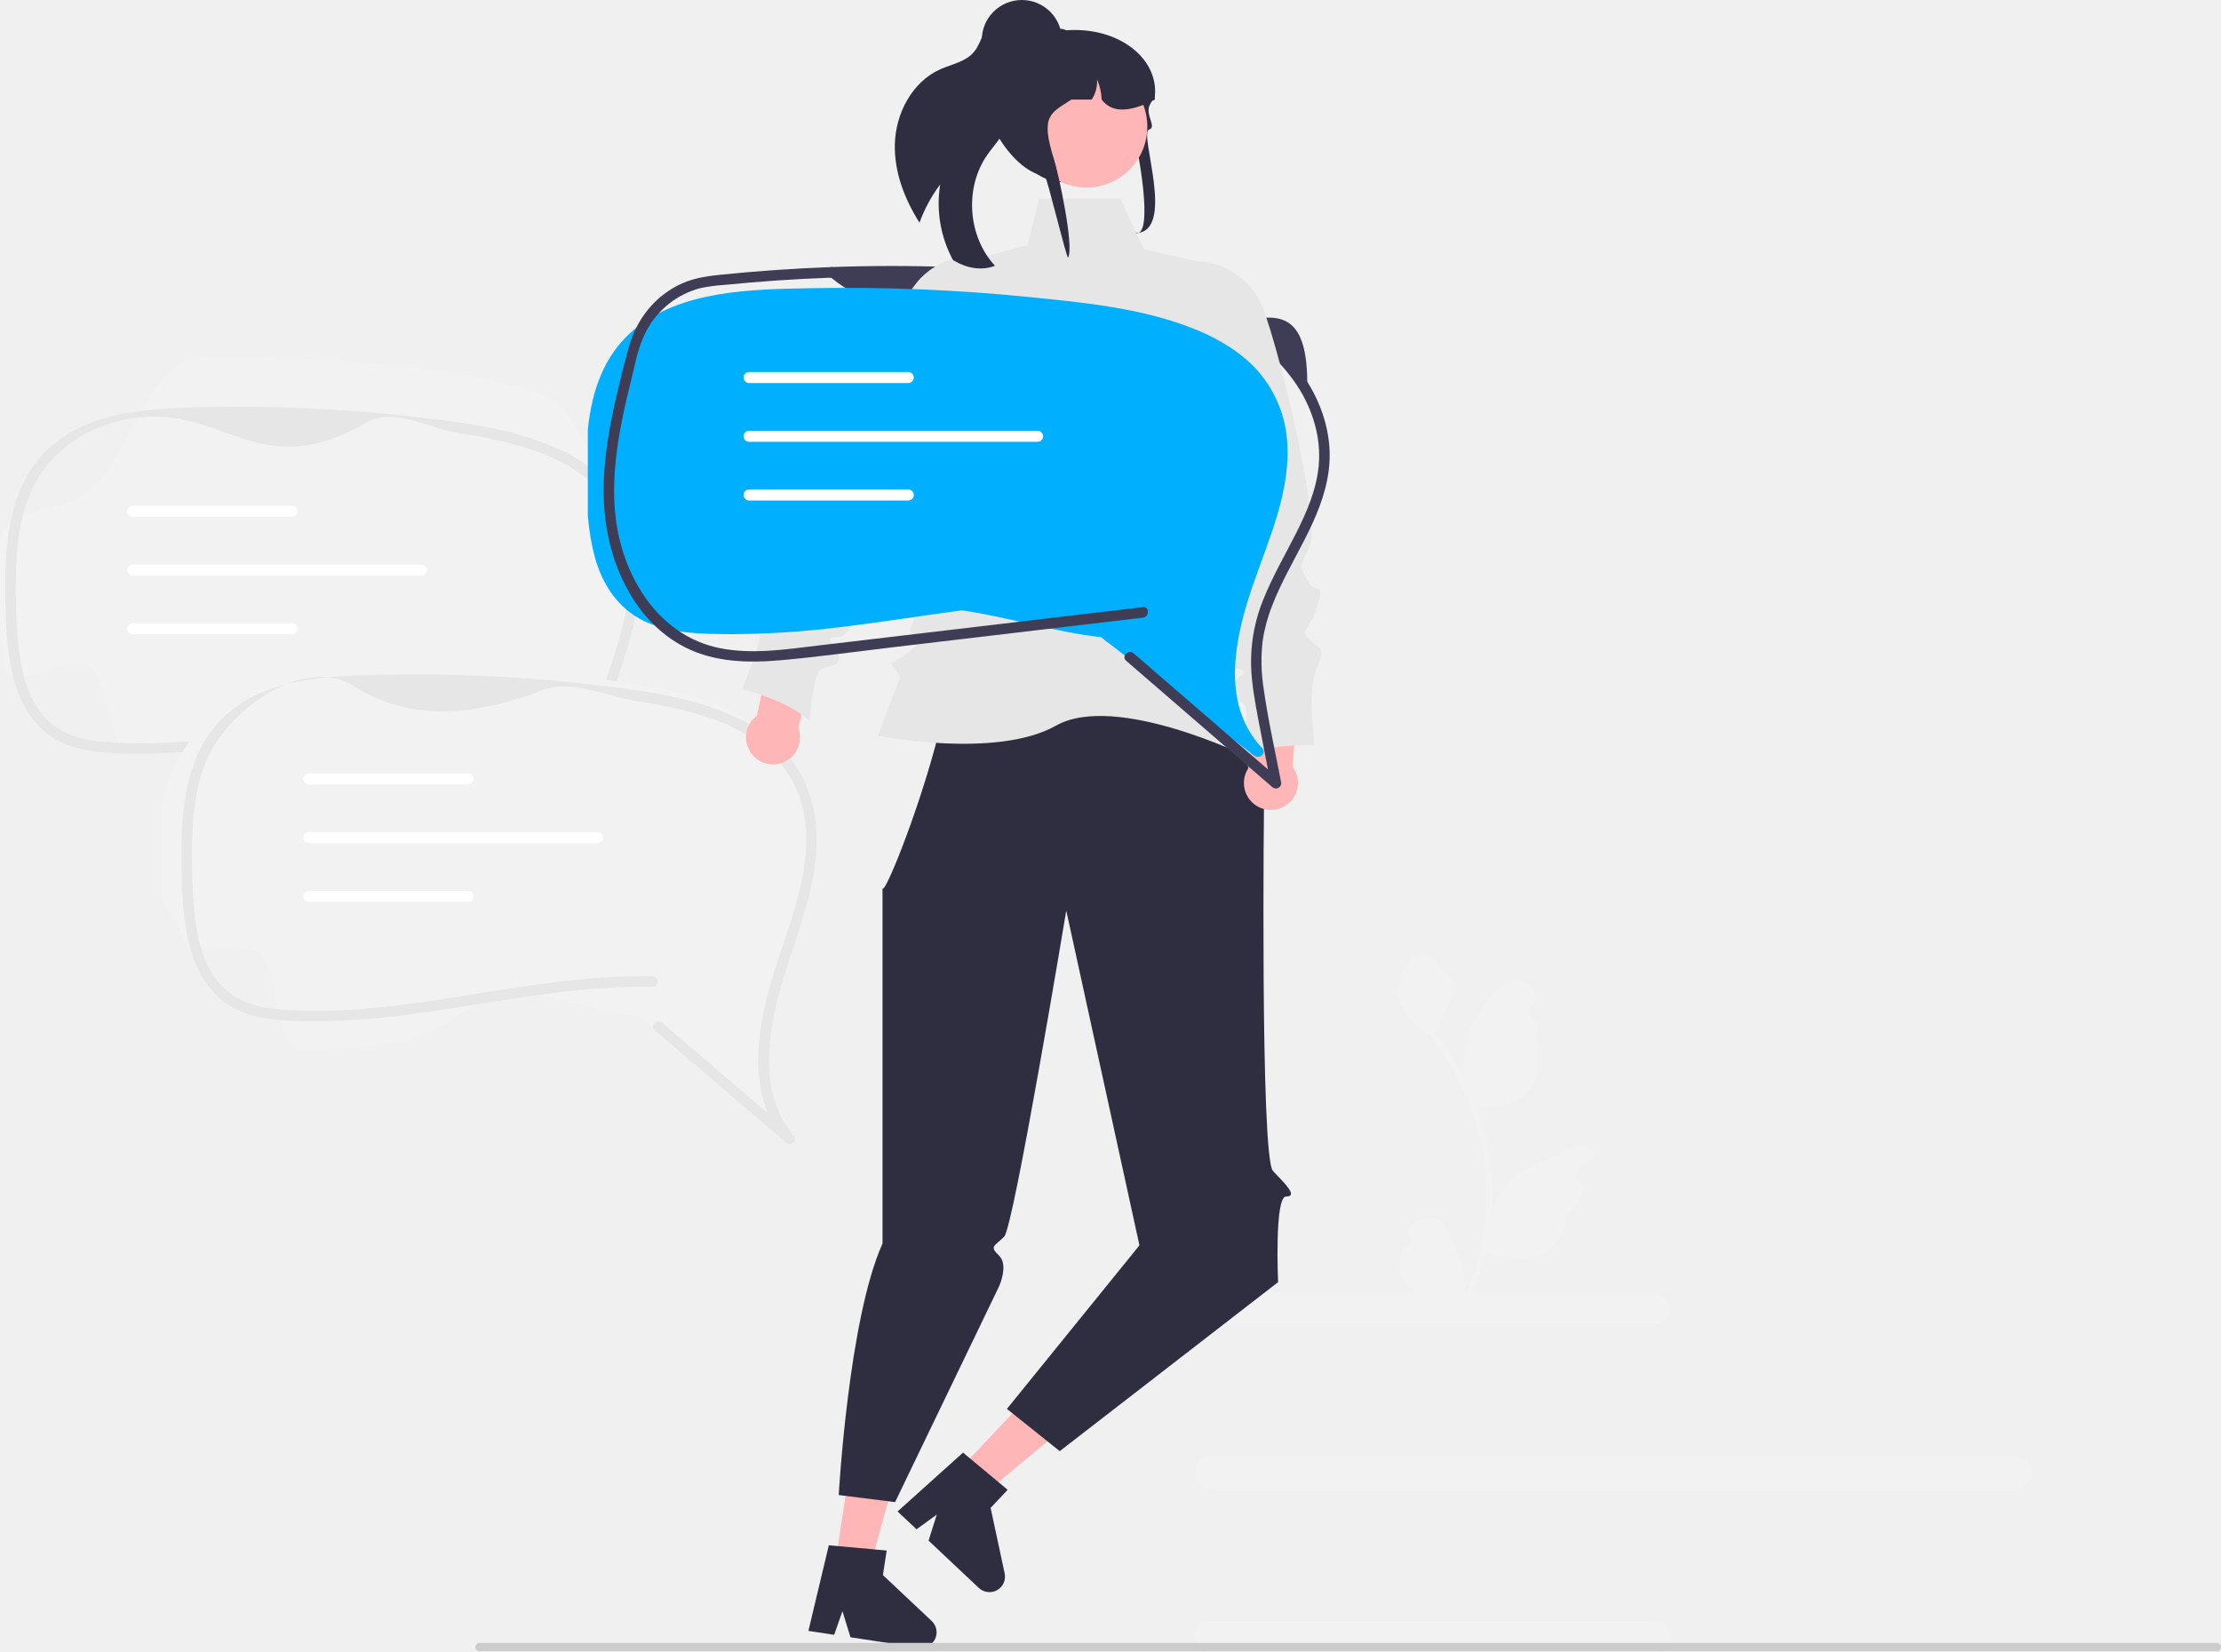
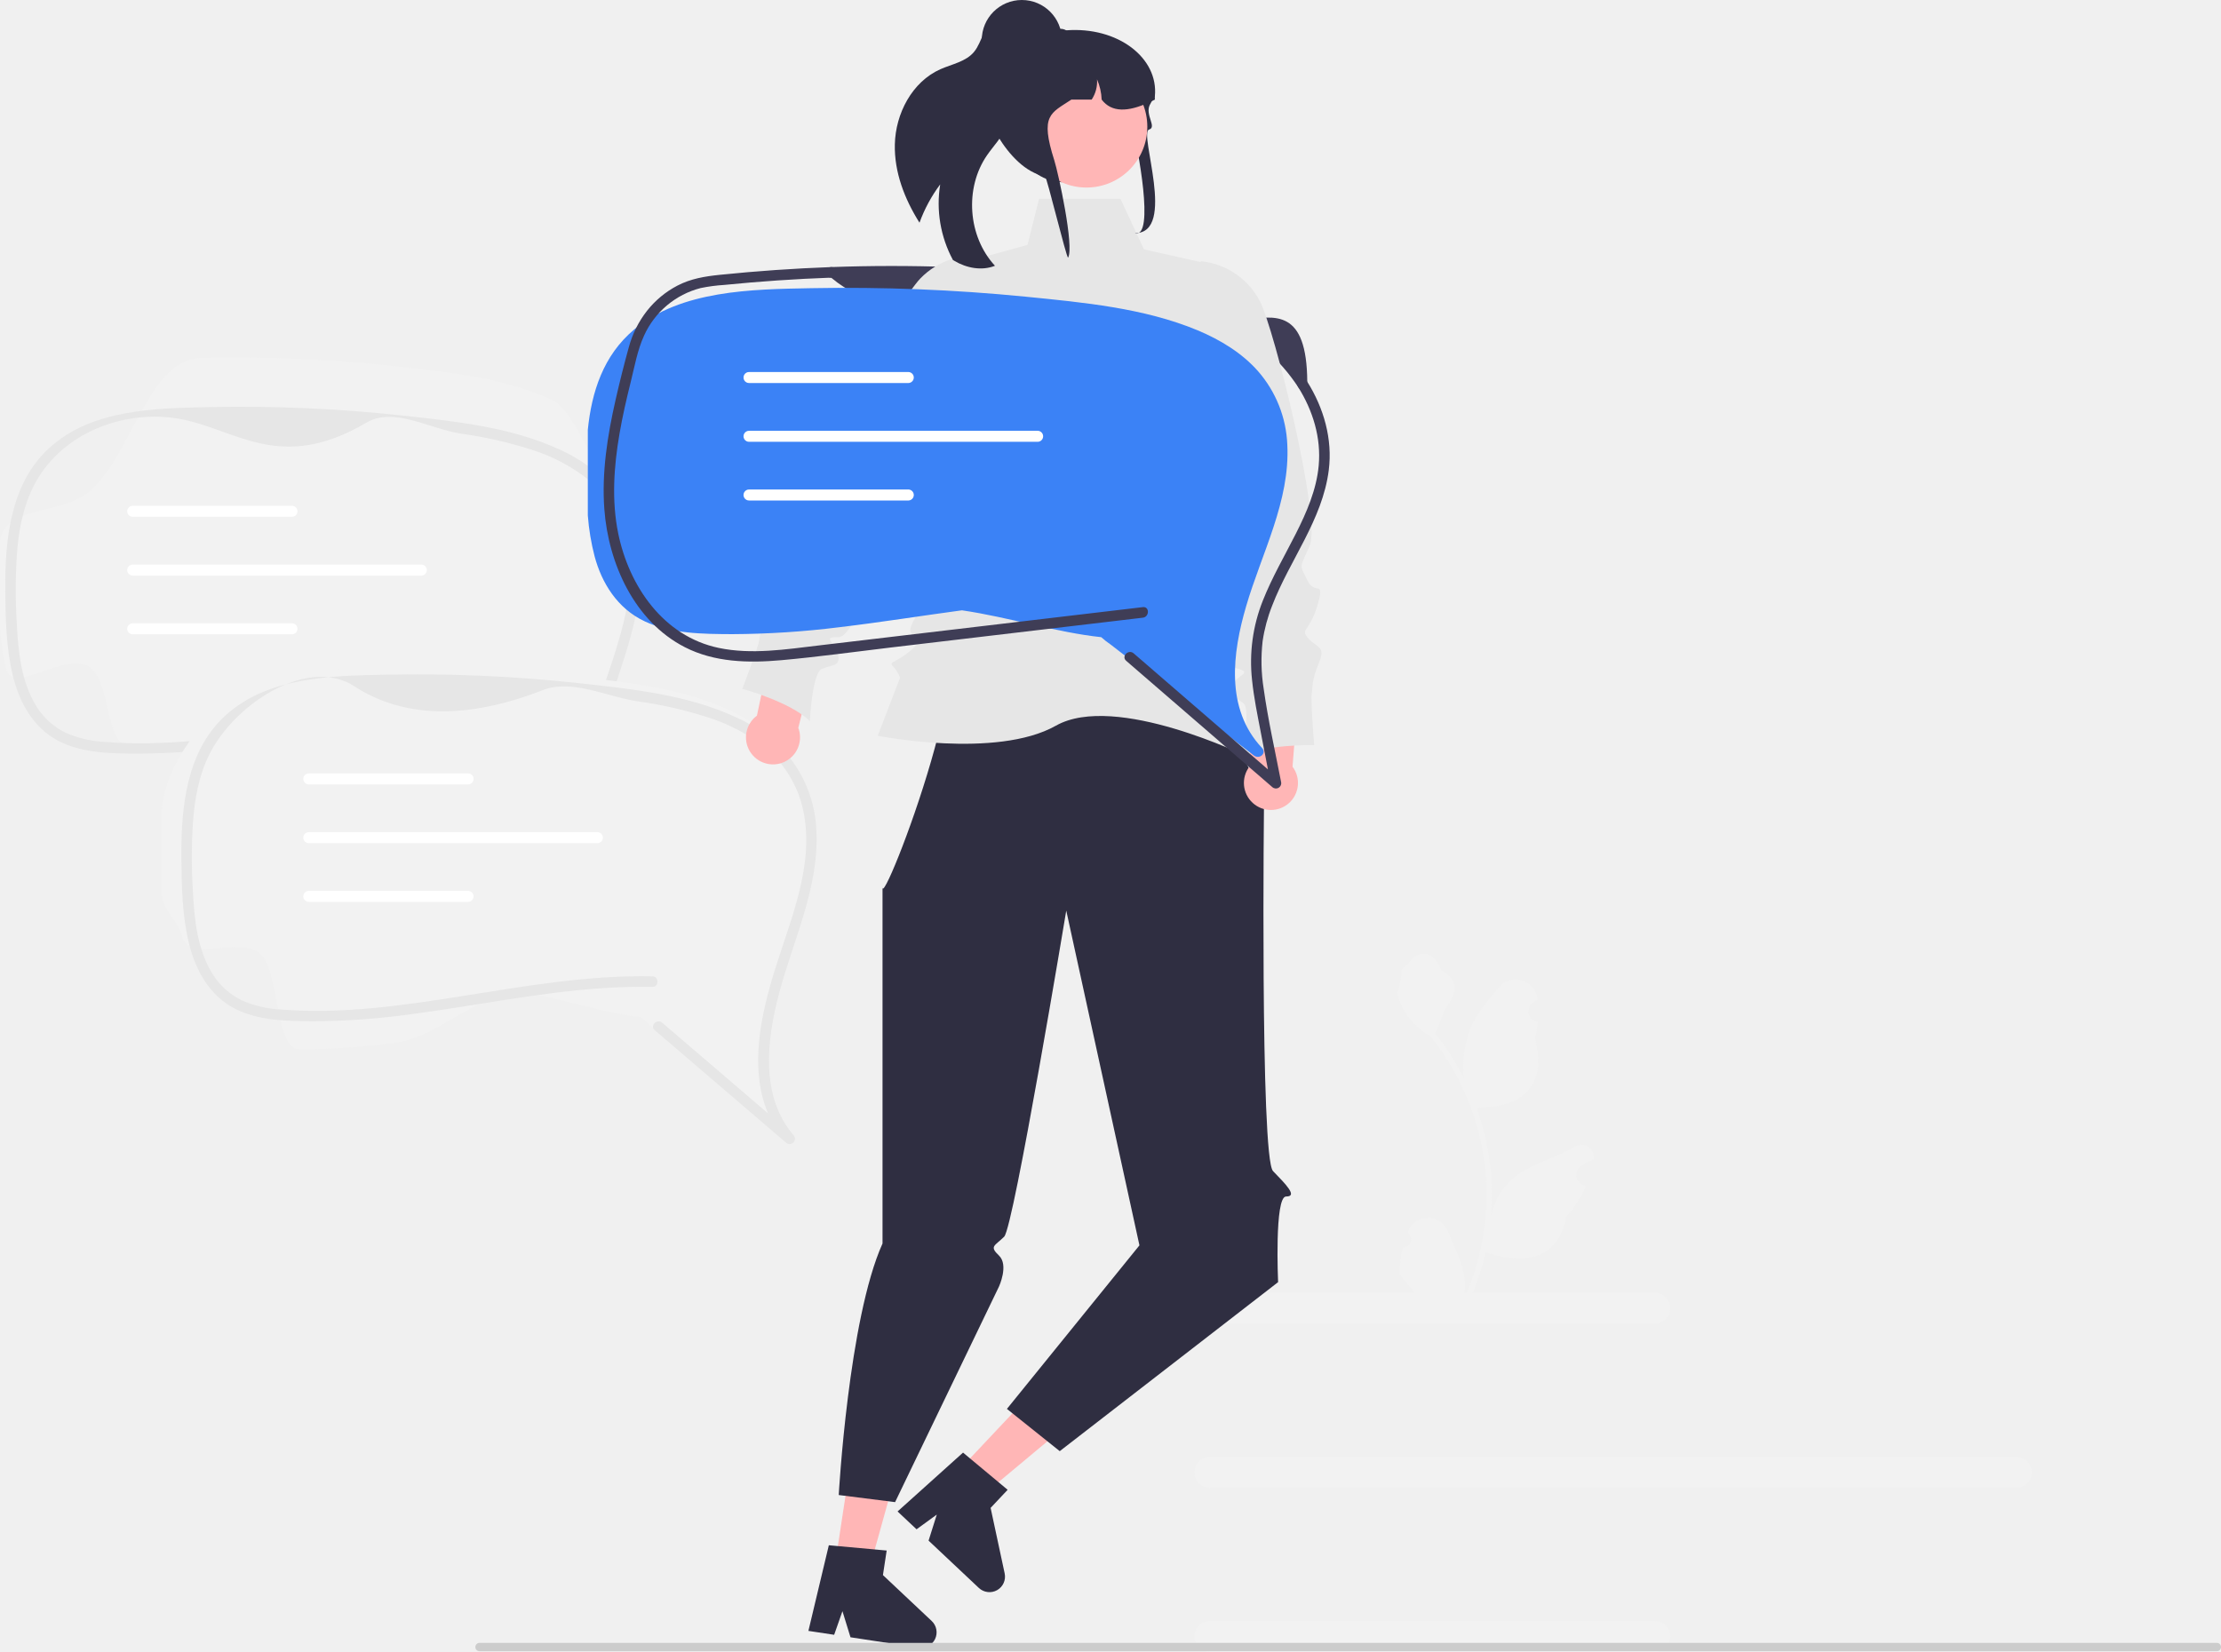
<svg xmlns="http://www.w3.org/2000/svg" data-name="Layer 1" width="630.644" height="469.151" viewBox="0 0 630.644 469.151">
  <path d="M520.672,294.28c18.554,15.527,39.239,2.527,59.064,1.534,9.194-.461,18.369,1.756,27.43,3.41,8.6,1.569,17.169,3.852,25.032,7.745a52.167,52.167,0,0,1,21.083,18.384c1.037,1.621,2.602.424,2.59-1.514-.125-20.582-9.024-18.916-18.315-17.398-8.833,1.443-16.342-7.323-25.059-9.209a244.689,244.689,0,0,0-27.61-3.935q-15.076-1.497-30.227-2.031-16.988-.599-33.988.014c-1.925.068-1.934,3.069,0,3Z" transform="translate(-284.678 -215.4245)" fill="#3f3d56" />
  <path d="M458.088,459.86a1.5,1.5,0,0,1-2.12,2.12q-18.39-15.765-36.78-31.51a.177.177,0,0,0-.05-.04,22.653,22.653,0,0,1-2.41-2.09c-11.41-1.33-23.95-5.73-35.83-7.64-10.49,1.56-20.95,3.42-31.47,4.8a208.189,208.189,0,0,1-27.66,1.98c-7.53-.04-5.351-19.344-12.181-22.904-7.1-3.7-21.339,8.274-23.159.794a72.31,72.31,0,0,1-1.75-11.65v-24.39c.97-10.62,17.879-7.344,25.909-14.754,12.05-11.12,16.141-37.206,31.561-37.516a424.938,424.938,0,0,1,55.03,2.41c14.9,1.64,30.57,3.23,44.35,9.58,5.91,2.73,11.48,18.52,15.55,23.65a35.908,35.908,0,0,1,7.51,20.88c.73,16.09-6.59,30.81-10.6,46C450.508,432.73,448.548,448.67,458.088,459.86Z" transform="translate(-284.678 -215.4245)" fill="#f2f2f2" />
  <path d="M420.581,432.011q18.644,15.981,37.294,31.955a1.501,1.501,0,0,0,2.121-2.121c-9.539-11.182-7.579-27.122-4.102-40.279,4.015-15.191,11.335-29.906,10.602-45.992a35.853,35.853,0,0,0-7.512-20.883,42.1,42.1,0,0,0-15.546-11.648c-13.779-6.35-29.446-7.947-44.353-9.583a424.614,424.614,0,0,0-55.023-2.413c-15.425.317-33.468.599-45.517,11.722-10.973,10.13-12.472,26.06-12.366,40.125.061,8.149.218,16.518,2.155,24.471,1.821,7.476,5.77,14.757,12.872,18.456,6.831,3.558,14.947,3.613,22.47,3.65a205.776,205.776,0,0,0,27.659-1.985c18.342-2.399,36.509-6.275,54.999-7.446,4.525-.287,9.063-.414,13.597-.319,1.931.04,1.931-2.96,0-3-17.979-.376-35.772,2.712-53.462,5.523-17.11,2.72-34.6,5.283-51.967,3.907a31.574,31.574,0,0,1-11.049-2.556,19.937,19.937,0,0,1-8.25-7.283c-4.521-7.041-5.378-15.861-5.768-24.076a148.66,148.66,0,0,1,.197-21.341c.666-6.884,2.271-13.866,5.937-19.809,8.361-13.556,25.267-19.197,39.695-16.762,16.247,2.742,28.675,15.729,53.468,1.135,7.782-4.581,17.981,1.794,26.911,3.141a118.045,118.045,0,0,1,19.676,4.453,50.205,50.205,0,0,1,16.95,9.009A31.543,31.543,0,0,1,462.677,369.253c3.443,15.457-3.382,30.886-7.892,45.351-4.02,12.894-7.45,28.038-2.037,41.048a31.241,31.241,0,0,0,5.127,8.315l2.121-2.121q-18.644-15.981-37.294-31.955c-1.459-1.25-3.59.862-2.121,2.121Z" transform="translate(-284.678 -215.4245)" fill="#e6e6e6" />
  <path d="M367.618,362.212H322.398a1.565,1.565,0,1,1,0-3.129h45.221a1.565,1.565,0,0,1,0,3.129Z" transform="translate(-284.678 -215.4245)" fill="#fff" />
  <path d="M367.618,395.576H322.398a1.565,1.565,0,1,1,0-3.129h45.221a1.565,1.565,0,0,1,0,3.129Z" transform="translate(-284.678 -215.4245)" fill="#fff" />
  <path d="M404.345,378.905H322.398a1.565,1.565,0,1,1,0-3.129h81.947a1.565,1.565,0,0,1,0,3.129Z" transform="translate(-284.678 -215.4245)" fill="#fff" />
  <path d="M508.088,535.86a1.5,1.5,0,0,1-2.12,2.12q-18.39-15.765-36.78-31.51a.177.177,0,0,0-.05-.04,22.653,22.653,0,0,1-2.41-2.09c-11.41-1.33-23.95-5.73-35.83-7.64-10.49,1.56-22.95,13.42-33.47,14.8a208.189,208.189,0,0,1-27.66,1.98c-7.53-.04-5.351-24.344-12.181-27.904-7.1-3.7-19.339,3.274-21.159-4.206-.93-3.81-5.522-7.72-5.822-11.65v-24.39c.97-10.62,8.002-21.14,16.032-28.55,12.05-11.12,30.09-11.41,45.51-11.72a424.938,424.938,0,0,1,55.03,2.41c14.9,1.64,30.57,3.23,44.35,9.58a42.181,42.181,0,0,1,15.55,11.65,35.908,35.908,0,0,1,7.51,20.88c.73,16.09-6.59,30.81-10.6,46C500.508,508.73,498.548,524.67,508.088,535.86Z" transform="translate(-284.678 -215.4245)" fill="#f2f2f2" />
  <path d="M470.581,508.011q18.644,15.981,37.294,31.955a1.501,1.501,0,0,0,2.121-2.121c-9.539-11.182-7.579-27.122-4.102-40.279,4.015-15.191,11.335-29.906,10.602-45.992a35.853,35.853,0,0,0-7.512-20.883,42.1,42.1,0,0,0-15.546-11.648c-13.779-6.35-29.446-7.947-44.353-9.583a424.614,424.614,0,0,0-55.023-2.413c-15.425.317-33.468.599-45.517,11.722-10.973,10.13-12.472,26.06-12.366,40.125.061,8.149.218,16.518,2.155,24.471,1.821,7.476,5.77,14.757,12.872,18.456,6.831,3.558,14.947,3.613,22.47,3.65a205.776,205.776,0,0,0,27.659-1.985c18.342-2.399,36.509-6.275,54.999-7.446,4.525-.287,9.063-.414,13.597-.319,1.931.04,1.931-2.96,0-3-17.979-.376-35.772,2.712-53.462,5.523-17.11,2.72-34.6,5.283-51.967,3.907a31.574,31.574,0,0,1-11.049-2.556,19.937,19.937,0,0,1-8.25-7.283c-4.521-7.041-5.378-15.861-5.768-24.076a148.66,148.66,0,0,1,.197-21.341c.666-6.884,2.271-13.866,5.937-19.809,8.361-13.556,27.424-24.732,39.695-16.762,14.02,9.106,31.951,9.5,53.468,1.135,8.417-3.272,17.981,1.794,26.911,3.141a118.045,118.045,0,0,1,19.676,4.453,50.205,50.205,0,0,1,16.95,9.009A31.543,31.543,0,0,1,512.677,445.253c3.443,15.457-3.382,30.886-7.892,45.351-4.02,12.894-7.45,28.038-2.037,41.048a31.241,31.241,0,0,0,5.127,8.315l2.121-2.121q-18.644-15.981-37.294-31.955c-1.459-1.25-3.59.862-2.121,2.121Z" transform="translate(-284.678 -215.4245)" fill="#e6e6e6" />
  <path d="M417.618,438.212H372.398a1.565,1.565,0,1,1,0-3.129h45.221a1.565,1.565,0,0,1,0,3.129Z" transform="translate(-284.678 -215.4245)" fill="#fff" />
  <path d="M417.618,471.576H372.398a1.565,1.565,0,1,1,0-3.129h45.221a1.565,1.565,0,0,1,0,3.129Z" transform="translate(-284.678 -215.4245)" fill="#fff" />
  <path d="M454.345,454.905H372.398a1.565,1.565,0,1,1,0-3.129h81.947a1.565,1.565,0,0,1,0,3.129Z" transform="translate(-284.678 -215.4245)" fill="#fff" />
  <path d="M754.579,591.337H628.206a4.372,4.372,0,1,1,0-8.745H754.579a4.372,4.372,0,0,1,0,8.745Z" transform="translate(-284.678 -215.4245)" fill="#f2f2f2" />
  <path d="M754.579,684.576H628.206a4.372,4.372,0,1,1,0-8.745H754.579a4.372,4.372,0,0,1,0,8.745Z" transform="translate(-284.678 -215.4245)" fill="#f2f2f2" />
  <path d="M857.215,637.987H628.206a4.372,4.372,0,1,1,0-8.745H857.215a4.372,4.372,0,0,1,0,8.745Z" transform="translate(-284.678 -215.4245)" fill="#f2f2f2" />
  <polygon points="272.199 417.653 279.379 424.41 309.439 399.318 298.843 389.345 272.199 417.653" fill="#ffb6b6" />
  <path d="M569.949,662.296l-3.99-18.603,4.835-5.137-2.603-2.178-8.082-6.735-1.977-1.656-18.591,16.721,5.389,5.066,5.745-4.179-2.331,7.397,14.273,13.436a4.408,4.408,0,0,0,7.332-4.133Z" transform="translate(-284.678 -215.4245)" fill="#2f2e41" />
  <polygon points="237.201 443.782 246.948 445.264 257.428 407.535 243.043 405.349 237.201 443.782" fill="#ffb6b6" />
  <path d="M549.237,675.824l-13.853-13.042,1.06-6.975-3.379-.313-10.477-.95-2.568-.239-5.798,24.323,7.313,1.107,2.353-6.703,2.285,7.412,19.379,2.947a4.408,4.408,0,0,0,3.685-7.566Z" transform="translate(-284.678 -215.4245)" fill="#2f2e41" />
  <path d="M615.649,391.189l27.953,50.064s-1.166,102.965,2.549,106.784,7.078,7.244,3.715,7.213-2.278,24.327-2.278,24.327l-62,48-15-12,37.631-46.449-20.782-95.077s-14.93,89.913-17.621,92.604-4.314,2.672-1.484,5.372,0,8.808,0,8.808l-29.498,61.221-16-2.018s2.774-49.979,12.433-71.435V467.208c-.728,8.693,33.303-79.296,12.493-72.692C554.342,392.427,615.649,391.189,615.649,391.189Z" transform="translate(-284.678 -215.4245)" fill="#2f2e41" />
  <path d="M602.826,271.88H579.717l-3.272,13.087L558.678,289.88s-8.788,58.28-1.407,62.981,2.234,19.406,2.234,19.406-18.381,19.851-16.175,22.792,6.681-1.534,1.502,3.644-8.119,4.443-6.649,5.914a9.369,9.369,0,0,1,2.069,3.265l-6.342,16.513s33.682,6.691,50.593-2.867,54.408,8.823,54.408,8.823-1.929-9.651-3.538-11.075-5.36,2.177-2.75-2.565,4.817-2.536,2.611-4.741-11.764-31.615-11.764-31.615-7.352-16.175.735-22.792,11.167-28.321,11.167-28.321l-9.695-39.361-16.177-3.636Z" transform="translate(-284.678 -215.4245)" fill="#e6e6e6" />
  <path d="M511.351,422.146l5.55-22.246-12.266-4.944-5.031,23.729a7.675,7.675,0,1,0,11.747,3.461Z" transform="translate(-284.678 -215.4245)" fill="#ffb6b6" />
  <path d="M565.263,288.393l-.366-.063a21.259,21.259,0,0,0-18.854,6.144c-6.283,6.464-34.329,54.535-33.32,62.569.941,7.492,1.304,5.826-2.122,9.651s-4.73-2-4.783,5.964,2.99,7.895-.244,9.843-5.373.591-4.783,5.964-.314,6.799-.505,8.677-4.835,13.929-4.835,13.929,13.668,3.67,19.18,9.166c0,0,.627-13.599,3.409-14.833s5.373-.591,4.591-4.086-4.799-5.043.122-4.921,12.523-26.049,12.523-26.049l32.869-59.969Z" transform="translate(-284.678 -215.4245)" fill="#e6e6e6" />
  <path d="M639.439,433.166l.987-22.907,13.164-1.262-1.906,24.181a7.675,7.675,0,1,1-12.246-.013Z" transform="translate(-284.678 -215.4245)" fill="#ffb6b6" />
  <path d="M625.678,289.615l.369.043a21.259,21.259,0,0,1,16.337,11.24c4.191,7.98,17.451,62.032,14.205,69.45-3.028,6.918-2.903,5.217-.702,9.857s5.103-.576,2.895,7.076-5.107,6.723-2.558,9.508,4.985,2.091,2.895,7.076-1.628,6.609-1.977,8.464.686,14.728.686,14.728-14.148-.357-20.992,3.349c0,0,3.256-13.218.938-15.191s-4.985-2.091-3.244-5.221,6.033-3.475,1.279-4.754-4.62-28.531-4.62-28.531L616.678,309.88Z" transform="translate(-284.678 -215.4245)" fill="#e6e6e6" />
  <path d="M538.765,256.44c-.183,7.888,2.764,15.525,6.999,22.234a42.179,42.179,0,0,1,5.879-10.878,33.864,33.864,0,0,0,3.604,21.446,4.54,4.54,0,0,0,.386.247c3.452,2.076,7.828,2.917,11.562,1.418-7.715-8.317-8.697-22.096-2.229-31.424,1.831-2.647,4.2-4.988,5.334-8,1.791-4.806.069-10.098-1.017-15.109-1.016-4.664-1.193-10.214,1.936-13.632a3.288,3.288,0,0,0-3.013-1.387c-1.929.273-3.333,1.949-4.228,3.676-.894,1.727-1.484,3.641-2.731,5.133-2.308,2.792-6.239,3.452-9.551,4.923C543.675,238.659,538.958,247.663,538.765,256.44Z" transform="translate(-284.678 -215.4245)" fill="#2f2e41" />
  <path d="M606.291,251.93c-.458-1.604,2.701,8.203,1.177,8.38-6.944.797-16.477,4.944-21.314,6.879-.218-.025-.436-.051-.647-.082-.519-.057-1.025-.139-1.525-.234-11.262-2.131-15.593-19.431-15.593-19.589,0-.778,1.867-22.138,4.807-22.455a21.674,21.674,0,0,1,2.325-.126h7.297a33.91,33.91,0,0,1,4.58-.664h.013c14.689-1.119,26.272,7.834,25.189,18.729-.006.013-.019.025-.026.038-.314.468-.589.911-.833,1.334-.237.398-.436.778-.609,1.138-1.339,2.782,2.103,6.283-.179,6.936-3.035.869,7.983,29.434-4.031,29.434C612.767,283.309,607.556,256.356,606.291,251.93Z" transform="translate(-284.678 -215.4245)" fill="#2f2e41" />
  <circle cx="308.5" cy="35.99" r="17.276" fill="#ffb6b6" />
  <path d="M612.601,243.71c-.288.152-.57.291-.858.43-.301.145-.602.291-.903.424-5.785,2.624-10.493,2.915-13.351-.854a15.972,15.972,0,0,0-1.313-5.754,9.248,9.248,0,0,1-1.525,5.754H588.898c-5.926,3.933-8.969,4.344-4.856,17.255,1.147,3.598,5.706,24.533,3.913,27.638-.519-.057-6.039-22.988-6.539-23.083-11.262-2.131-18.418-20.685-17.502-21.735a19.344,19.344,0,0,1,2.005-8.606,19.794,19.794,0,0,1,7.521-8.182,34.88,34.88,0,0,1,6.009-2.257c.051-.013.096-.025.147-.038.634-.171,1.281-.329,1.928-.462a35.469,35.469,0,0,1,4.049-.613c.096-.006.192-.013.282-.013a3.051,3.051,0,0,1,1.544.424c.006,0,.006.006.013.006a2.907,2.907,0,0,1,.858.765,2.94,2.94,0,0,1,.628,1.827h6.406q.356,0,.711.019a17.177,17.177,0,0,1,16.56,16.149C612.594,243.109,612.601,243.406,612.601,243.71Z" transform="translate(-284.678 -215.4245)" fill="#2f2e41" />
  <circle cx="290.15" cy="11.381" r="11.381" fill="#2f2e41" />
  <path d="M682.973,569.718a2.269,2.269,0,0,0,1.645-3.933l-.155-.618q.031-.074.062-.148a6.094,6.094,0,0,1,11.241.042c1.839,4.428,4.179,8.864,4.756,13.546a18.029,18.029,0,0,1-.316,6.2,72.281,72.281,0,0,0,6.575-30.021,69.766,69.766,0,0,0-.433-7.783q-.358-3.178-.995-6.31A73.119,73.119,0,0,0,690.852,509.703a19.459,19.459,0,0,1-8.093-8.397,14.843,14.843,0,0,1-1.35-4.056c.394.052,1.486-5.949,1.188-6.317.549-.833,1.532-1.247,2.131-2.06,2.982-4.043,7.091-3.337,9.236,2.157,4.582,2.313,4.627,6.148,1.815,9.837-1.789,2.347-2.035,5.522-3.604,8.035.162.207.329.407.491.614a73.592,73.592,0,0,1,7.681,12.169,30.592,30.592,0,0,1,1.826-14.21c1.748-4.217,5.025-7.769,7.91-11.415a6.279,6.279,0,0,1,11.184,3.083q.009.081.017.161-.643.363-1.259.77a3.078,3.078,0,0,0,1.241,5.602l.063.01a30.628,30.628,0,0,1-.807,4.579c3.702,14.316-4.29,19.53-15.701,19.764-.252.129-.497.258-.749.381a75.115,75.115,0,0,1,4.043,19.028,71.245,71.245,0,0,1-.052,11.503l.019-.136a18.826,18.826,0,0,1,6.427-10.87c4.946-4.063,11.933-5.559,17.268-8.824a3.533,3.533,0,0,1,5.411,3.437l-.022.143a20.675,20.675,0,0,0-2.319,1.117q-.643.363-1.259.77a3.078,3.078,0,0,0,1.241,5.602l.063.01c.045.006.084.013.129.019a30.655,30.655,0,0,1-5.639,8.829c-2.315,12.497-12.256,13.683-22.89,10.044h-.006a75.092,75.092,0,0,1-5.044,14.726H683.424c-.065-.2-.123-.407-.181-.607a20.475,20.475,0,0,0,4.986-.297c-1.337-1.641-2.674-3.294-4.011-4.935a1.119,1.119,0,0,1-.084-.097c-.678-.84-1.363-1.673-2.041-2.512l-0-.001a29.99,29.99,0,0,1,.879-7.64Z" transform="translate(-284.678 -215.4245)" fill="#f2f2f2" />
  <path d="M419.652,683.216a1.186,1.186,0,0,0,1.19,1.19h493.29a1.19,1.19,0,0,0,0-2.38H420.842A1.187,1.187,0,0,0,419.652,683.216Z" transform="translate(-284.678 -215.4245)" fill="#ccc" />
-   <path d="M643.029,427.864c1.391,1.468-.718,3.375-2.34,2.117Q620.386,414.241,600.084,398.521a.194.194,0,0,0-.055-.04,24.483,24.483,0,0,1-2.661-2.087c-12.596-1.328-26.441-5.721-39.556-7.628-11.581,1.558-23.128,3.415-34.742,4.792a253.736,253.736,0,0,1-30.536,1.977c-8.313-.04-17.266-.09-24.807-3.644-7.838-3.694-12.199-10.963-14.208-18.431a65.796,65.796,0,0,1-1.932-11.631V337.478c1.071-10.603,4.339-21.106,13.204-28.505,13.303-11.102,33.219-11.392,50.242-11.701a518.366,518.366,0,0,1,60.752,2.406c16.449,1.637,33.749,3.225,48.962,9.565,6.525,2.726,12.674,6.51,17.167,11.631a33.802,33.802,0,0,1,8.291,20.847c.806,16.064-7.275,30.761-11.702,45.927C634.661,400.778,632.497,416.692,643.029,427.864Z" transform="translate(-284.678 -215.4245)" fill="#00b0ff" />
+   <path d="M643.029,427.864c1.391,1.468-.718,3.375-2.34,2.117Q620.386,414.241,600.084,398.521a.194.194,0,0,0-.055-.04,24.483,24.483,0,0,1-2.661-2.087c-12.596-1.328-26.441-5.721-39.556-7.628-11.581,1.558-23.128,3.415-34.742,4.792a253.736,253.736,0,0,1-30.536,1.977c-8.313-.04-17.266-.09-24.807-3.644-7.838-3.694-12.199-10.963-14.208-18.431a65.796,65.796,0,0,1-1.932-11.631V337.478c1.071-10.603,4.339-21.106,13.204-28.505,13.303-11.102,33.219-11.392,50.242-11.701a518.366,518.366,0,0,1,60.752,2.406c16.449,1.637,33.749,3.225,48.962,9.565,6.525,2.726,12.674,6.51,17.167,11.631a33.802,33.802,0,0,1,8.291,20.847c.806,16.064-7.275,30.761-11.702,45.927C634.661,400.778,632.497,416.692,643.029,427.864Z" transform="translate(-284.678 -215.4245)" fill="#3b82f6" />
  <path d="M542.618,324.212H497.398a1.565,1.565,0,1,1,0-3.129h45.221a1.565,1.565,0,0,1,0,3.129Z" transform="translate(-284.678 -215.4245)" fill="#fff" />
  <path d="M542.618,357.576H497.398a1.565,1.565,0,1,1,0-3.129h45.221a1.565,1.565,0,0,1,0,3.129Z" transform="translate(-284.678 -215.4245)" fill="#fff" />
  <path d="M579.345,340.905H497.398a1.565,1.565,0,1,1,0-3.129h81.947a1.565,1.565,0,0,1,0,3.129Z" transform="translate(-284.678 -215.4245)" fill="#fff" />
  <path d="M653.28,325.354c4.192,6.688,6.562,14.386,5.837,22.32-.626,6.846-3.435,13.285-6.505,19.353-3.182,6.288-6.744,12.394-9.346,18.959a47.058,47.058,0,0,0-3.074,22.563c.514,4.973,1.518,9.878,2.463,14.782l2.886,14.97,2.507-1.459L606.57,400.983c-1.454-1.257-3.585.856-2.121,2.121l41.478,35.858a1.513,1.513,0,0,0,2.507-1.459c-1.695-8.796-3.698-17.596-4.94-26.469a49.833,49.833,0,0,1-.298-13.527,45.124,45.124,0,0,1,2.688-10.017c4.975-12.999,14.293-24.371,16.089-38.504,1.125-8.855-1.406-17.655-6.101-25.146-1.023-1.632-3.62-.128-2.59,1.514Z" transform="translate(-284.678 -215.4245)" fill="#3f3d56" />
  <path d="M609.192,387.859l-61.342,7.257-30.671,3.628c-9.344,1.105-19.082,2.657-28.418.701-15.719-3.293-25.478-17.536-28.549-32.546-1.901-9.292-1.228-19.013.371-28.296.852-4.949,1.977-9.846,3.193-14.717,1.083-4.341,1.892-9.015,3.764-13.101a24.262,24.262,0,0,1,16.099-13.551,47.922,47.922,0,0,1,6.683-.885q3.784-.38,7.574-.699,7.58-.639,15.177-1.034,3.798-.198,7.599-.335c1.925-.07,1.934-3.071,0-3q-15.817.579-31.571,2.193c-4.279.441-8.235,1.078-12.098,3.082a26.745,26.745,0,0,0-8.602,7.134,28.95,28.95,0,0,0-5.157,10.292c-1.38,4.971-2.633,9.991-3.776,15.022-2.304,10.14-3.96,20.592-3.191,31.017,1.138,15.419,8.52,31.87,22.846,39.21,8.46,4.335,18.114,4.529,27.384,3.701,10.338-.923,20.647-2.367,30.954-3.587l63.816-7.55,7.915-.936c1.894-.224,1.917-3.227,0-3Z" transform="translate(-284.678 -215.4245)" fill="#3f3d56" />
</svg>
